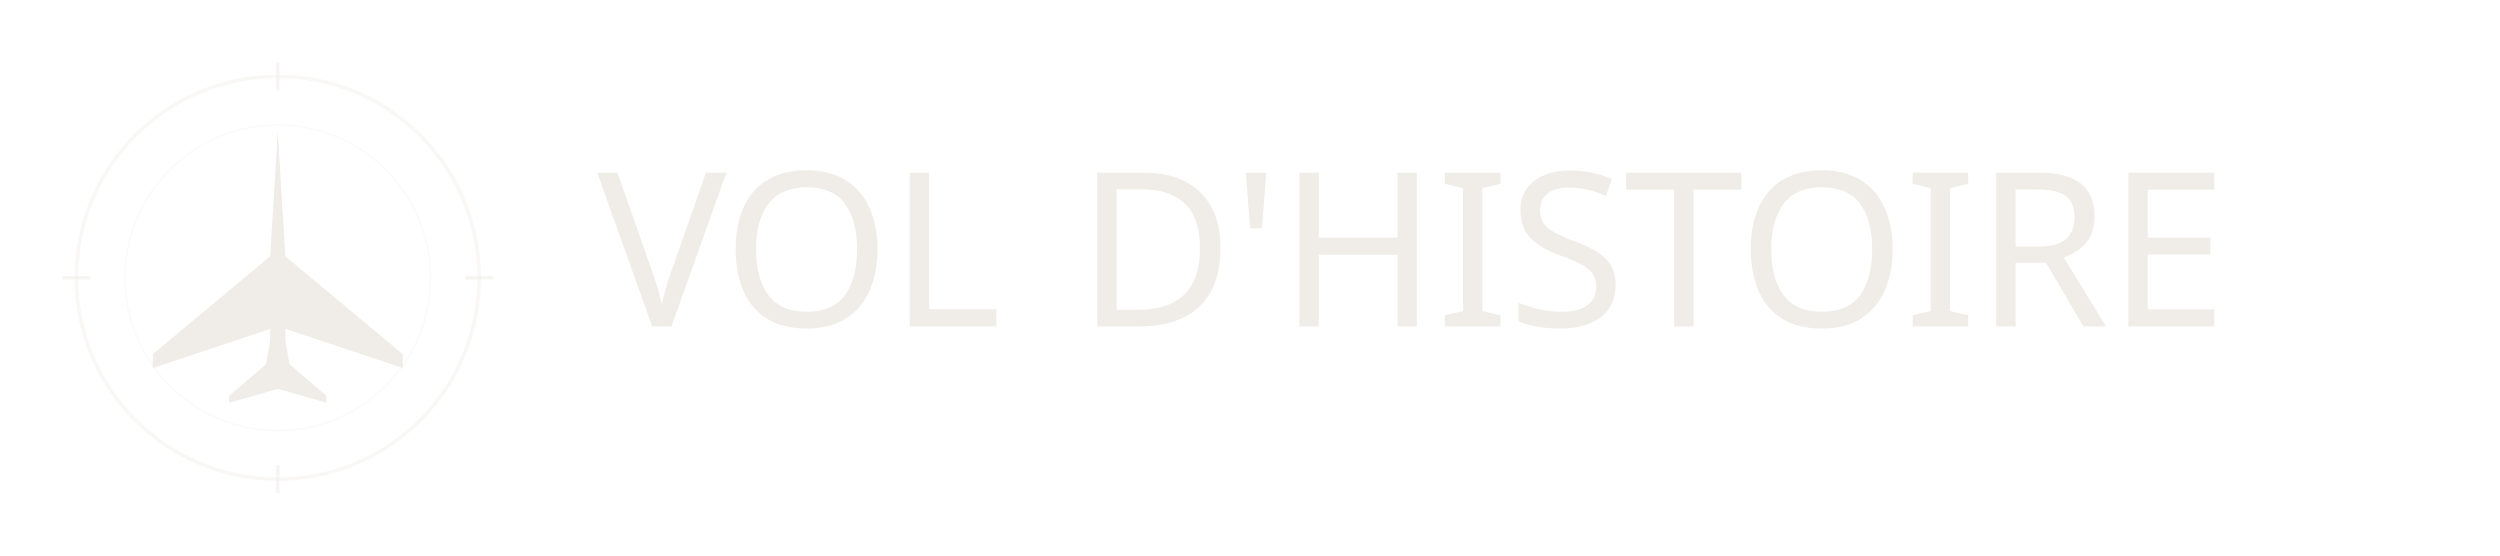
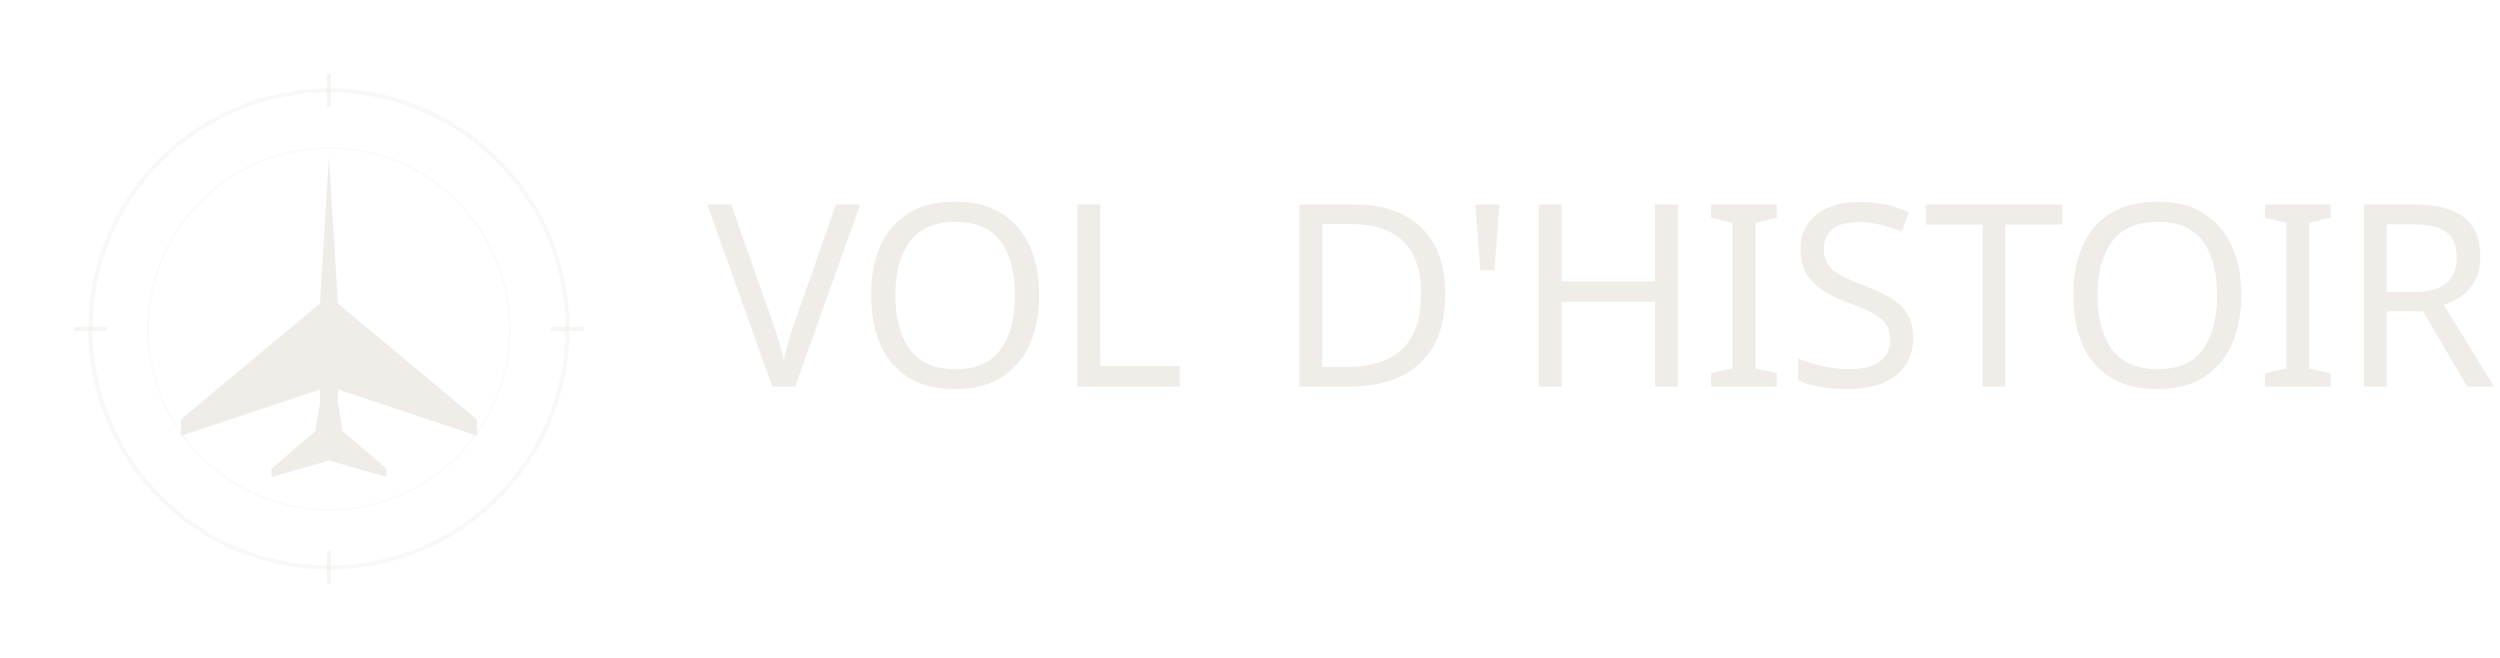
- <svg xmlns="http://www.w3.org/2000/svg" viewBox="0 0 720 160" role="img" aria-label="Vol d'Histoire">
+ <svg xmlns="http://www.w3.org/2000/svg" viewBox="0 0 608 160" role="img" aria-label="Vol d'Histoire">
  <g transform="translate(16 16)">
    <circle cx="64" cy="64" r="58" fill="none" stroke="#F0EDE8" stroke-width="1" opacity=".4" />
    <g stroke="#F0EDE8" stroke-width="1" opacity=".55">
      <line x1="64" y1="2" x2="64" y2="10" />
      <line x1="64" y1="118" x2="64" y2="126" />
      <line x1="2" y1="64" x2="10" y2="64" />
      <line x1="118" y1="64" x2="126" y2="64" />
    </g>
    <circle cx="64" cy="64" r="44" fill="none" stroke="#F0EDE8" stroke-width=".5" opacity=".25" />
    <g fill="#F0EDE8">
      <path d="M64 22 L66.2 58 L66.2 82 L68.5 96 L64 94 L59.5 96 L61.8 82 L61.8 58 Z" />
      <path d="M64 56 L100 86 L100 90 L64 78 L28 90 L28 86 Z" />
      <path d="M64 86 L78 98 L78 100 L64 96 L50 100 L50 98 Z" />
    </g>
  </g>
  <g font-family="'Barlow Condensed', 'Arial Narrow', sans-serif" font-size="62" letter-spacing="-0.5" fill="#F0EDE8">
    <text x="172" y="94" font-weight="400">VOL</text>
    <text x="310" y="94" font-weight="300">D'HISTOIRE</text>
  </g>
</svg>
